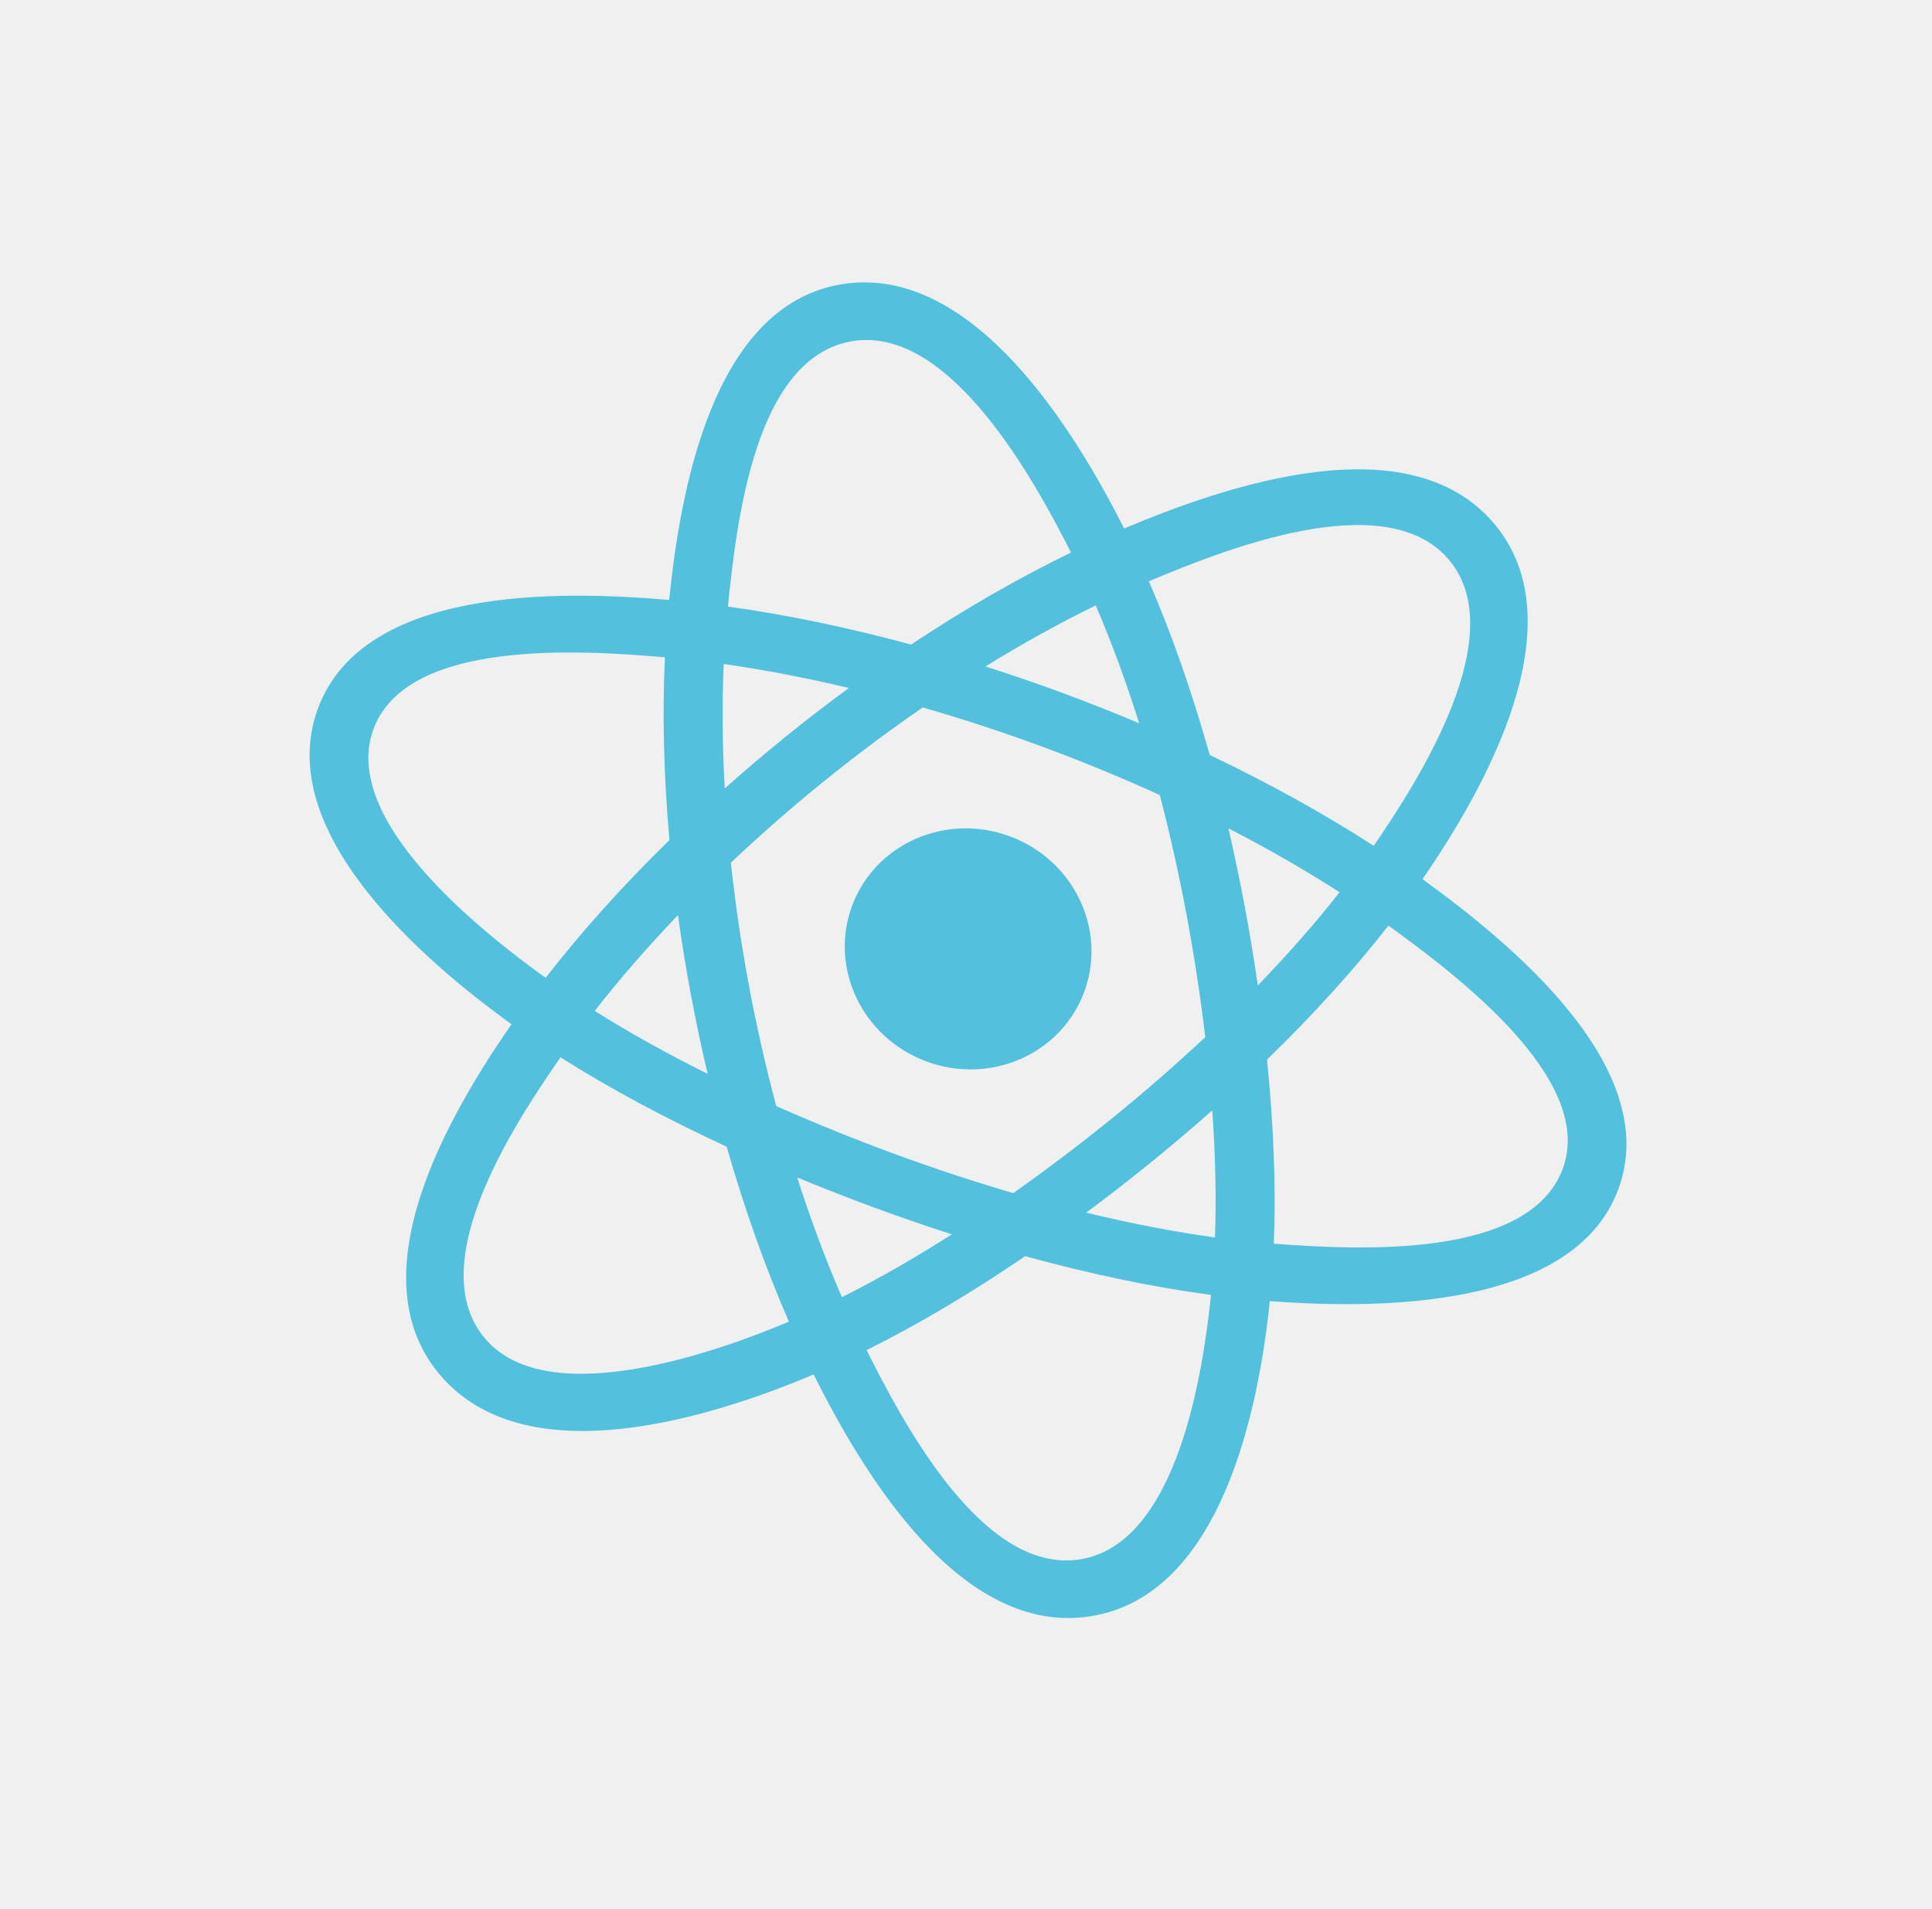
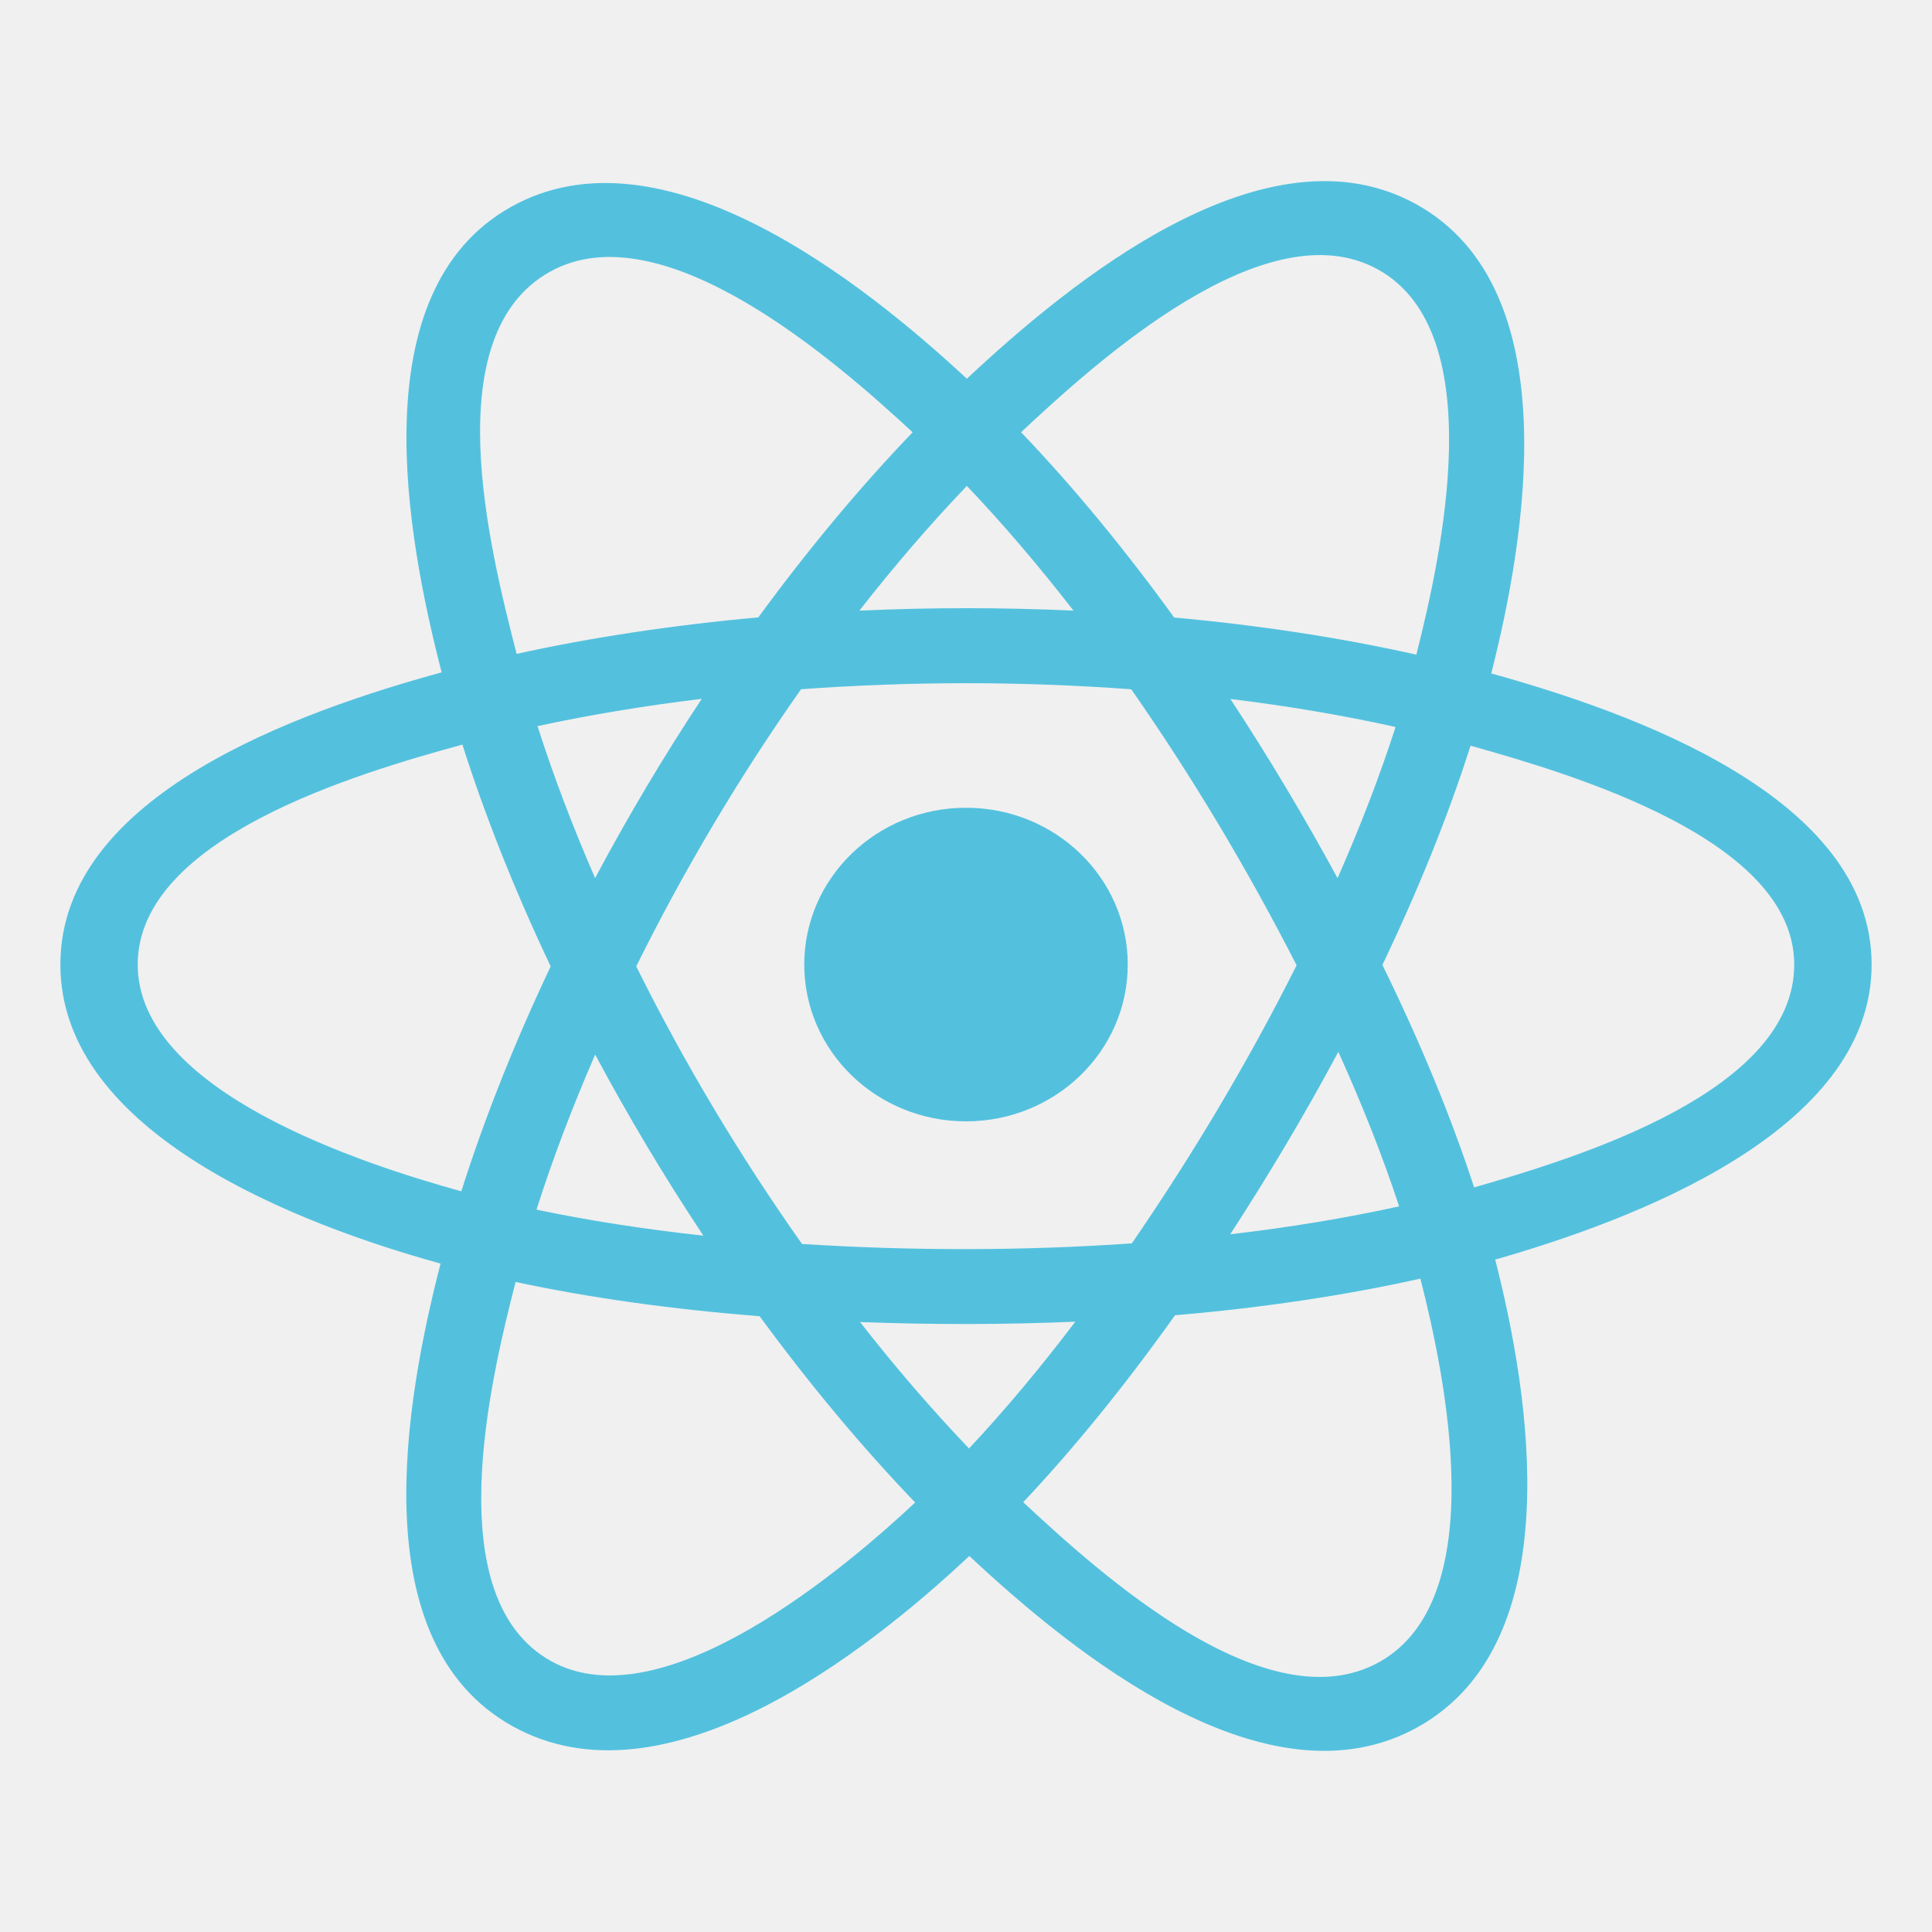
- <svg xmlns="http://www.w3.org/2000/svg" width="81" height="80" viewBox="0 0 81 80" fill="none">
-   <g clip-path="url(#clip0_1479_21414)">
-     <path d="M45.458 41.578C46.421 38.971 45.023 36.052 42.334 35.058C39.645 34.065 36.684 35.373 35.721 37.98C34.757 40.587 36.157 43.506 38.845 44.499C41.534 45.493 44.495 44.185 45.458 41.578Z" fill="#53C1DE" />
-     <path fill-rule="evenodd" clip-rule="evenodd" d="M59.639 36.857C62.164 33.186 66.232 26.151 62.617 21.921C59.019 17.71 51.323 20.389 47.13 22.154C45.09 18.119 40.81 11.039 35.314 11.912C29.841 12.781 28.51 20.685 28.055 25.15C23.396 24.752 15.221 24.582 13.328 29.706C11.44 34.816 17.672 40.22 21.446 42.936C18.877 46.645 14.858 53.437 18.459 57.652C22.084 61.895 29.877 59.406 34.111 57.62C36.163 61.712 40.251 68.625 45.727 67.755C51.221 66.883 52.774 59.034 53.238 54.545C57.743 54.885 65.986 54.897 67.85 49.851C69.725 44.776 63.372 39.555 59.639 36.857ZM53.406 52.138C53.499 49.765 53.399 47.169 53.12 44.421C55.047 42.551 56.763 40.659 58.212 38.802C60.946 40.787 66.914 45.22 65.521 48.99C64.115 52.796 56.961 52.402 53.406 52.138ZM45.282 65.37C41.197 66.019 37.85 59.615 36.332 56.599C38.47 55.538 40.706 54.211 42.981 52.661C45.701 53.408 48.328 53.958 50.773 54.286C50.441 57.459 49.386 64.718 45.282 65.37ZM20.346 56.125C17.661 52.983 21.608 47.056 23.5 44.324C25.556 45.628 27.901 46.886 30.466 48.07C31.214 50.685 32.095 53.161 33.075 55.406C30.427 56.524 23.044 59.282 20.346 56.125ZM15.657 30.567C17.068 26.747 24.44 27.259 27.877 27.556C27.764 29.96 27.828 32.541 28.067 35.215C26.12 37.119 24.368 39.069 22.875 40.992C20.204 39.067 14.245 34.389 15.657 30.567ZM35.759 14.298C39.862 13.646 43.419 20.239 44.902 23.163C42.709 24.227 40.45 25.526 38.198 27.02C35.549 26.303 32.958 25.766 30.518 25.428C30.886 21.827 31.661 14.949 35.759 14.298ZM51.502 34.725C53.163 35.58 54.725 36.479 56.162 37.404C55.153 38.691 54.003 40.001 52.735 41.311C52.415 39.103 52.007 36.904 51.502 34.725ZM45.938 25.38C46.596 26.905 47.206 28.563 47.76 30.321C45.649 29.429 43.499 28.634 41.316 27.939C42.876 26.976 44.426 26.119 45.938 25.38ZM30.385 33.052C30.283 31.241 30.269 29.493 30.343 27.837C32.023 28.075 33.784 28.412 35.59 28.841C33.787 30.163 32.05 31.568 30.385 33.052ZM29.669 45.018C27.955 44.165 26.367 43.281 24.934 42.378C25.972 41.049 27.144 39.701 28.425 38.364C28.732 40.597 29.148 42.818 29.669 45.018ZM35.297 54.38C34.62 52.817 33.991 51.133 33.423 49.361C35.552 50.241 37.715 51.041 39.908 51.745C38.33 52.752 36.785 53.635 35.297 54.38ZM50.825 46.548C50.959 48.428 50.998 50.213 50.938 51.875C49.228 51.641 47.417 51.292 45.541 50.836C47.363 49.48 49.13 48.052 50.825 46.548ZM42.481 50.017C39.094 49.025 35.772 47.795 32.544 46.367C31.65 43.014 31.012 39.601 30.642 36.165C33.148 33.799 35.837 31.621 38.687 29.657C42.082 30.636 45.409 31.864 48.625 33.33C49.496 36.669 50.124 40.064 50.532 43.478C48.011 45.837 45.31 48.017 42.481 50.017ZM60.731 23.448C63.428 26.605 59.42 32.797 57.593 35.458C55.518 34.116 53.201 32.832 50.716 31.648C49.981 29.026 49.124 26.572 48.167 24.368C51.241 23.077 58.06 20.322 60.731 23.448Z" fill="#53C1DE" />
+ <svg xmlns="http://www.w3.org/2000/svg" viewBox="0 0 32 32" fill="none">
+   <g id="SVGRepo_bgCarrier" stroke-width="0" />
+   <g id="SVGRepo_tracerCarrier" stroke-linecap="round" stroke-linejoin="round" />
+   <g id="SVGRepo_iconCarrier">
+     <path d="M18.679 15.976C18.679 14.541 17.48 13.379 16 13.379C14.521 13.379 13.321 14.541 13.321 15.976C13.321 17.41 14.521 18.573 16 18.573C17.48 18.573 18.679 17.41 18.679 15.976Z" fill="#53C1DE" />
+     <path fill-rule="evenodd" clip-rule="evenodd" d="M24.7 11.154C25.266 8.925 25.977 4.791 23.47 3.39C20.975 1.995 17.728 4.668 16.014 6.273C14.304 4.684 10.966 2.022 8.462 3.428C5.968 4.828 6.737 8.893 7.315 11.136C4.988 11.776 1 13.156 1 15.976C1 18.787 4.984 20.289 7.297 20.929C6.717 23.184 5.986 27.191 8.483 28.588C10.997 29.993 14.325 27.395 16.055 25.772C17.781 27.386 20.997 30.002 23.492 28.601C25.996 27.196 25.344 23.118 24.765 20.863C27.007 20.221 31 18.752 31 15.976C31 13.184 26.99 11.792 24.7 11.154ZM24.416 19.667C24.037 18.502 23.524 17.262 22.897 15.982C23.495 14.732 23.988 13.509 24.357 12.351C26.036 12.823 29.718 13.901 29.718 15.976C29.718 18.07 26.185 19.159 24.416 19.667ZM22.85 27.526C20.988 28.571 18.222 26.07 16.948 24.881C17.793 23.984 18.638 22.942 19.462 21.785C20.913 21.66 22.283 21.456 23.526 21.178C23.933 22.773 24.72 26.476 22.85 27.526ZM9.124 27.511C7.261 26.47 8.113 22.895 8.54 21.233C9.768 21.497 11.129 21.686 12.582 21.801C13.412 22.933 14.282 23.974 15.158 24.886C14.075 25.901 10.995 28.557 9.124 27.511ZM2.281 15.976C2.281 13.874 5.942 12.803 7.659 12.333C8.035 13.517 8.527 14.754 9.121 16.006C8.519 17.277 8.02 18.534 7.641 19.732C6.004 19.278 2.281 18.079 2.281 15.976ZM9.104 4.504C10.973 3.454 13.875 6.01 15.116 7.16C14.244 8.068 13.383 9.101 12.56 10.226C11.149 10.353 9.799 10.557 8.557 10.83C8.091 9.021 7.236 5.552 9.104 4.504ZM20.379 11.577C21.337 11.694 22.254 11.85 23.115 12.041C22.856 12.844 22.534 13.684 22.154 14.545C21.604 13.533 21.014 12.542 20.379 11.577ZM16.014 8.048C16.605 8.669 17.197 9.362 17.78 10.114C16.599 10.06 15.415 10.06 14.234 10.114C14.817 9.368 15.414 8.676 16.014 8.048ZM9.857 14.544C9.483 13.686 9.164 12.842 8.903 12.027C9.759 11.842 10.672 11.69 11.623 11.575C10.987 12.537 10.397 13.528 9.857 14.544ZM11.65 20.466C10.668 20.359 9.741 20.215 8.886 20.035C9.15 19.206 9.477 18.343 9.858 17.467C10.406 18.493 11.005 19.494 11.65 20.466ZM16.05 23.991C15.442 23.356 14.836 22.653 14.245 21.897C15.433 21.942 16.623 21.942 17.811 21.891C17.227 22.661 16.637 23.365 16.05 23.991ZM22.167 17.422C22.568 18.308 22.906 19.166 23.174 19.981C22.304 20.173 21.365 20.328 20.376 20.444C21.015 19.461 21.615 18.454 22.167 17.422ZM18.747 20.594C16.93 20.72 15.102 20.719 13.284 20.604C12.251 19.142 11.331 17.603 10.538 16.006C11.328 14.412 12.24 12.876 13.268 11.416C15.088 11.283 16.918 11.282 18.737 11.417C19.756 12.877 20.668 14.409 21.476 15.988C20.677 17.581 19.759 19.12 18.747 20.594ZM22.83 4.467C24.701 5.513 23.868 9.227 23.459 10.843C22.215 10.564 20.863 10.357 19.448 10.228C18.624 9.09 17.77 8.055 16.912 7.159C18.169 5.984 20.978 3.431 22.83 4.467Z" fill="#53C1DE" />
  </g>
-   <defs>
-     <clipPath id="clip0_1479_21414">
-       <rect width="62" height="62" fill="white" transform="translate(22.2383) rotate(20.2782)" />
-     </clipPath>
-   </defs>
</svg>
